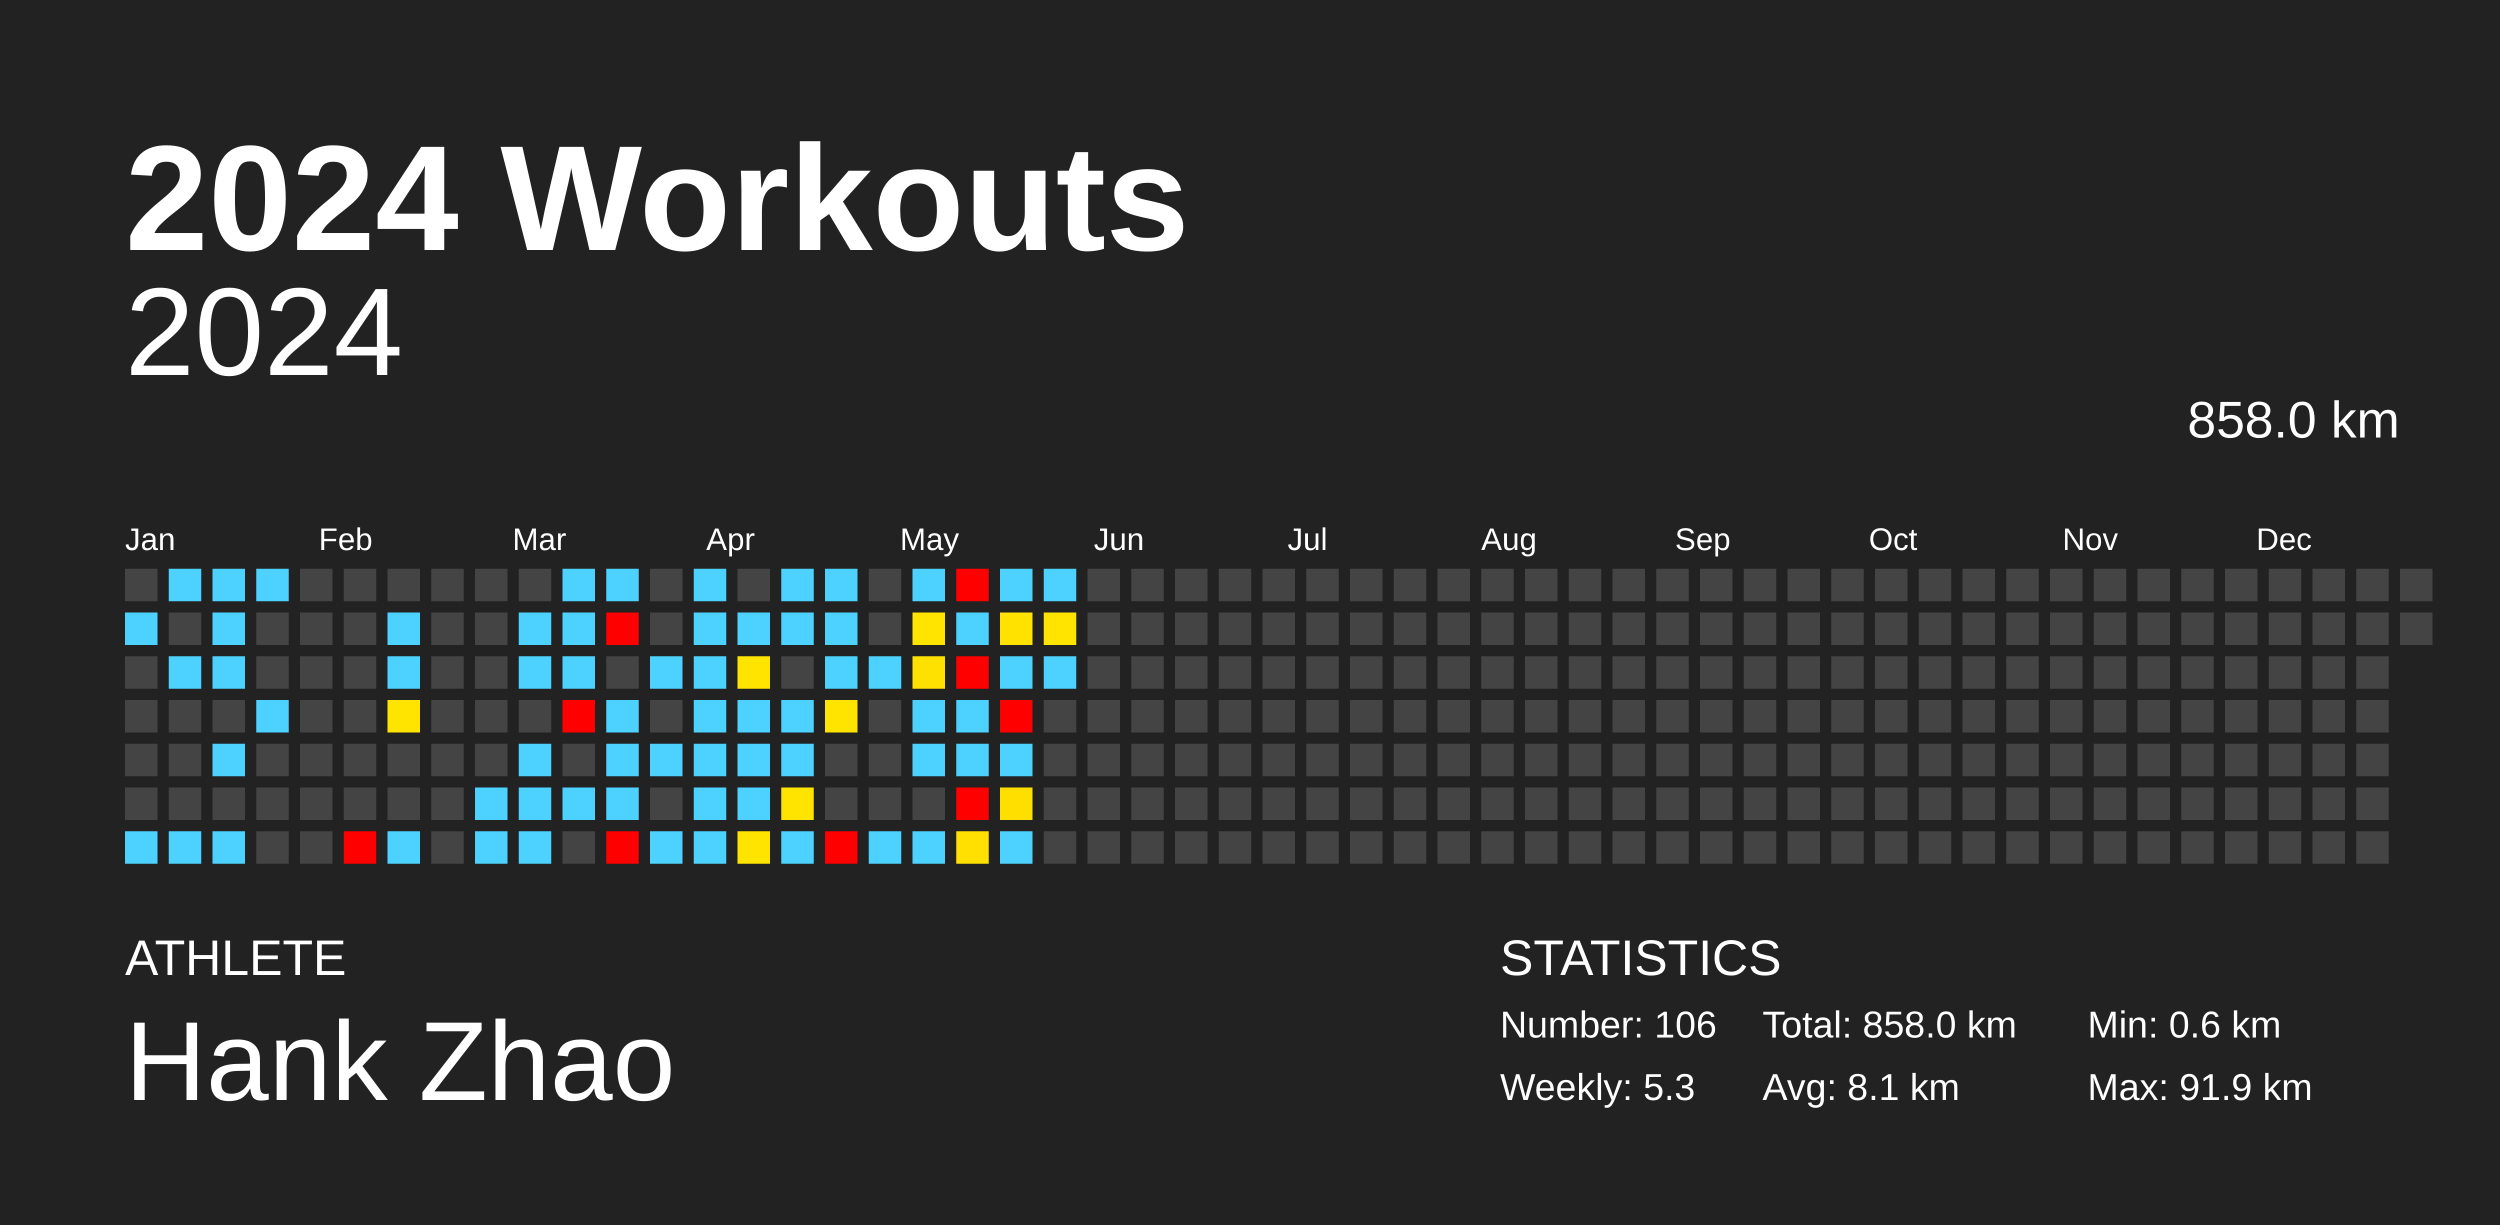
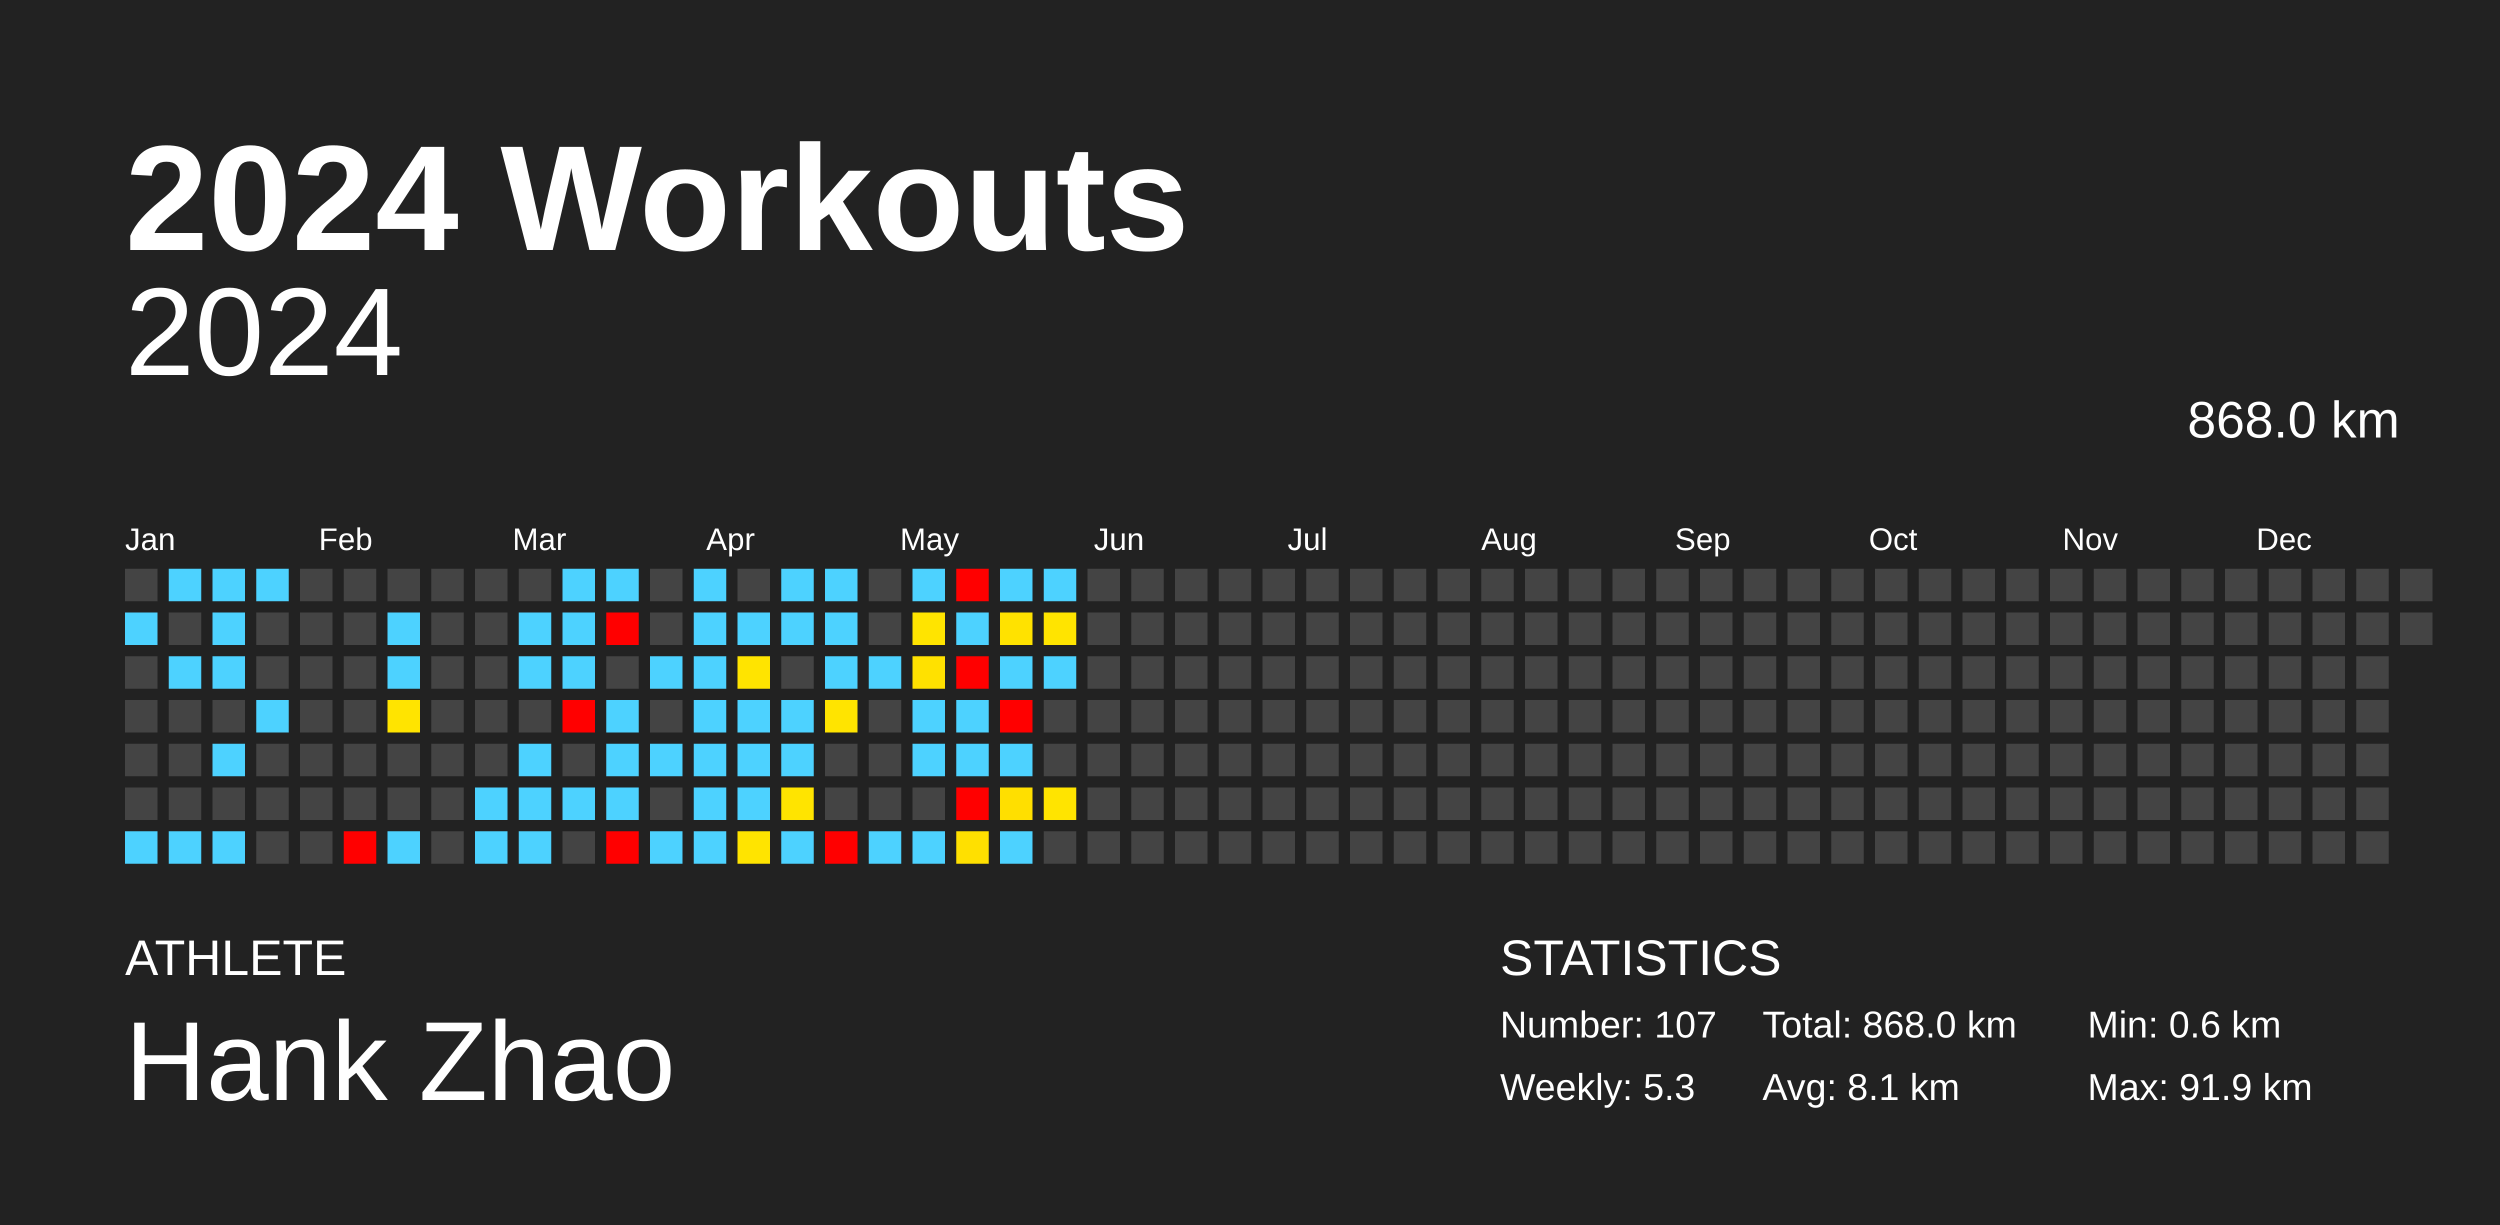
<svg xmlns="http://www.w3.org/2000/svg" baseProfile="full" height="98mm" version="1.1" viewBox="0,0,200,98" width="200mm">
  <defs />
  <rect fill="#222222" height="98" width="200" x="0" y="0" />
  <text fill="#FFFFFF" style="font-size:12px; font-family:Arial; font-weight:bold;" x="10" y="20">2024 Workouts</text>
  <text fill="#FFFFFF" style="font-size:4px; font-family:Arial" x="10" y="78">ATHLETE</text>
  <text fill="#FFFFFF" style="font-size:9px; font-family:Arial" x="10" y="88">Hank Zhao</text>
  <text fill="#FFFFFF" style="font-size:4px; font-family:Arial" x="120" y="78">STATISTICS</text>
-   <text fill="#FFFFFF" style="font-size:3px; font-family:Arial" x="120" y="83">Number: 106</text>
+   <text fill="#FFFFFF" style="font-size:3px; font-family:Arial" x="120" y="83">Number: 107</text>
  <text fill="#FFFFFF" style="font-size:3px; font-family:Arial" x="120" y="88">Weekly: 5.3</text>
-   <text fill="#FFFFFF" style="font-size:3px; font-family:Arial" x="141" y="83">Total: 858.0 km</text>
+   <text fill="#FFFFFF" style="font-size:3px; font-family:Arial" x="141" y="83">Total: 868.0 km</text>
  <text fill="#FFFFFF" style="font-size:3px; font-family:Arial" x="141" y="88">Avg: 8.1 km</text>
  <text fill="#FFFFFF" style="font-size:3px; font-family:Arial" x="167" y="83">Min: 0.6 km</text>
  <text fill="#FFFFFF" style="font-size:3px; font-family:Arial" x="167" y="88">Max: 91.9 km</text>
  <text alignment-baseline="hanging" fill="#FFFFFF" style="font-size:10.0px; font-family:Arial;" x="10" y="30">2024</text>
-   <text alignment-baseline="hanging" fill="#FFFFFF" style="font-size:4.125px; font-family:Arial;" x="175" y="35">858.0 km</text>
+   <text alignment-baseline="hanging" fill="#FFFFFF" style="font-size:4.125px; font-family:Arial;" x="175" y="35">868.0 km</text>
  <text fill="#FFFFFF" style="font-size:2.5px; font-family:Arial" x="10.0" y="44">Jan</text>
  <text fill="#FFFFFF" style="font-size:2.5px; font-family:Arial" x="25.5" y="44">Feb</text>
  <text fill="#FFFFFF" style="font-size:2.5px; font-family:Arial" x="41.0" y="44">Mar</text>
  <text fill="#FFFFFF" style="font-size:2.5px; font-family:Arial" x="56.5" y="44">Apr</text>
  <text fill="#FFFFFF" style="font-size:2.5px; font-family:Arial" x="72.0" y="44">May</text>
  <text fill="#FFFFFF" style="font-size:2.5px; font-family:Arial" x="87.5" y="44">Jun</text>
  <text fill="#FFFFFF" style="font-size:2.5px; font-family:Arial" x="103.0" y="44">Jul</text>
  <text fill="#FFFFFF" style="font-size:2.5px; font-family:Arial" x="118.5" y="44">Aug</text>
  <text fill="#FFFFFF" style="font-size:2.5px; font-family:Arial" x="134.0" y="44">Sep</text>
  <text fill="#FFFFFF" style="font-size:2.5px; font-family:Arial" x="149.5" y="44">Oct</text>
  <text fill="#FFFFFF" style="font-size:2.5px; font-family:Arial" x="165.0" y="44">Nov</text>
  <text fill="#FFFFFF" style="font-size:2.5px; font-family:Arial" x="180.5" y="44">Dec</text>
  <rect fill="#444444" height="2.6" width="2.6" x="10.0" y="45.5" />
  <rect fill="#4dd2ff" height="2.6" width="2.6" x="10.0" y="49.0" />
  <rect fill="#444444" height="2.6" width="2.6" x="10.0" y="52.5" />
  <rect fill="#444444" height="2.6" width="2.6" x="10.0" y="56.0" />
  <rect fill="#444444" height="2.6" width="2.6" x="10.0" y="59.5" />
  <rect fill="#444444" height="2.6" width="2.6" x="10.0" y="63.0" />
  <rect fill="#4dd2ff" height="2.6" width="2.6" x="10.0" y="66.5" />
  <rect fill="#4dd2ff" height="2.6" width="2.6" x="13.5" y="45.5" />
  <rect fill="#444444" height="2.6" width="2.6" x="13.5" y="49.0" />
  <rect fill="#4dd2ff" height="2.6" width="2.6" x="13.5" y="52.5" />
  <rect fill="#444444" height="2.6" width="2.6" x="13.5" y="56.0" />
  <rect fill="#444444" height="2.6" width="2.6" x="13.5" y="59.5" />
  <rect fill="#444444" height="2.6" width="2.6" x="13.5" y="63.0" />
  <rect fill="#4dd2ff" height="2.6" width="2.6" x="13.5" y="66.5" />
  <rect fill="#4dd2ff" height="2.6" width="2.6" x="17.0" y="45.5" />
  <rect fill="#4dd2ff" height="2.6" width="2.6" x="17.0" y="49.0" />
  <rect fill="#4dd2ff" height="2.6" width="2.6" x="17.0" y="52.5" />
  <rect fill="#444444" height="2.6" width="2.6" x="17.0" y="56.0" />
  <rect fill="#4dd2ff" height="2.6" width="2.6" x="17.0" y="59.5" />
  <rect fill="#444444" height="2.6" width="2.6" x="17.0" y="63.0" />
  <rect fill="#4dd2ff" height="2.6" width="2.6" x="17.0" y="66.5" />
  <rect fill="#4dd2ff" height="2.6" width="2.6" x="20.5" y="45.5" />
  <rect fill="#444444" height="2.6" width="2.6" x="20.5" y="49.0" />
  <rect fill="#444444" height="2.6" width="2.6" x="20.5" y="52.5" />
  <rect fill="#4dd2ff" height="2.6" width="2.6" x="20.5" y="56.0" />
  <rect fill="#444444" height="2.6" width="2.6" x="20.5" y="59.5" />
  <rect fill="#444444" height="2.6" width="2.6" x="20.5" y="63.0" />
  <rect fill="#444444" height="2.6" width="2.6" x="20.5" y="66.5" />
  <rect fill="#444444" height="2.6" width="2.6" x="24.0" y="45.5" />
  <rect fill="#444444" height="2.6" width="2.6" x="24.0" y="49.0" />
  <rect fill="#444444" height="2.6" width="2.6" x="24.0" y="52.5" />
  <rect fill="#444444" height="2.6" width="2.6" x="24.0" y="56.0" />
  <rect fill="#444444" height="2.6" width="2.6" x="24.0" y="59.5" />
  <rect fill="#444444" height="2.6" width="2.6" x="24.0" y="63.0" />
  <rect fill="#444444" height="2.6" width="2.6" x="24.0" y="66.5" />
  <rect fill="#444444" height="2.6" width="2.6" x="27.5" y="45.5" />
  <rect fill="#444444" height="2.6" width="2.6" x="27.5" y="49.0" />
  <rect fill="#444444" height="2.6" width="2.6" x="27.5" y="52.5" />
  <rect fill="#444444" height="2.6" width="2.6" x="27.5" y="56.0" />
  <rect fill="#444444" height="2.6" width="2.6" x="27.5" y="59.5" />
  <rect fill="#444444" height="2.6" width="2.6" x="27.5" y="63.0" />
  <rect fill="red" height="2.6" width="2.6" x="27.5" y="66.5" />
  <rect fill="#444444" height="2.6" width="2.6" x="31.0" y="45.5" />
  <rect fill="#4dd2ff" height="2.6" width="2.6" x="31.0" y="49.0" />
  <rect fill="#4dd2ff" height="2.6" width="2.6" x="31.0" y="52.5" />
  <rect fill="#ffe400" height="2.6" width="2.6" x="31.0" y="56.0" />
  <rect fill="#444444" height="2.6" width="2.6" x="31.0" y="59.5" />
  <rect fill="#444444" height="2.6" width="2.6" x="31.0" y="63.0" />
  <rect fill="#4dd2ff" height="2.6" width="2.6" x="31.0" y="66.5" />
  <rect fill="#444444" height="2.6" width="2.6" x="34.5" y="45.5" />
  <rect fill="#444444" height="2.6" width="2.6" x="34.5" y="49.0" />
  <rect fill="#444444" height="2.6" width="2.6" x="34.5" y="52.5" />
  <rect fill="#444444" height="2.6" width="2.6" x="34.5" y="56.0" />
  <rect fill="#444444" height="2.6" width="2.6" x="34.5" y="59.5" />
  <rect fill="#444444" height="2.6" width="2.6" x="34.5" y="63.0" />
  <rect fill="#444444" height="2.6" width="2.6" x="34.5" y="66.5" />
  <rect fill="#444444" height="2.6" width="2.6" x="38.0" y="45.5" />
  <rect fill="#444444" height="2.6" width="2.6" x="38.0" y="49.0" />
  <rect fill="#444444" height="2.6" width="2.6" x="38.0" y="52.5" />
  <rect fill="#444444" height="2.6" width="2.6" x="38.0" y="56.0" />
  <rect fill="#444444" height="2.6" width="2.6" x="38.0" y="59.5" />
  <rect fill="#4dd2ff" height="2.6" width="2.6" x="38.0" y="63.0" />
  <rect fill="#4dd2ff" height="2.6" width="2.6" x="38.0" y="66.5" />
  <rect fill="#444444" height="2.6" width="2.6" x="41.5" y="45.5" />
  <rect fill="#4dd2ff" height="2.6" width="2.6" x="41.5" y="49.0" />
  <rect fill="#4dd2ff" height="2.6" width="2.6" x="41.5" y="52.5" />
  <rect fill="#444444" height="2.6" width="2.6" x="41.5" y="56.0" />
  <rect fill="#4dd2ff" height="2.6" width="2.6" x="41.5" y="59.5" />
  <rect fill="#4dd2ff" height="2.6" width="2.6" x="41.5" y="63.0" />
  <rect fill="#4dd2ff" height="2.6" width="2.6" x="41.5" y="66.5" />
  <rect fill="#4dd2ff" height="2.6" width="2.6" x="45.0" y="45.5" />
  <rect fill="#4dd2ff" height="2.6" width="2.6" x="45.0" y="49.0" />
  <rect fill="#4dd2ff" height="2.6" width="2.6" x="45.0" y="52.5" />
  <rect fill="red" height="2.6" width="2.6" x="45.0" y="56.0" />
  <rect fill="#444444" height="2.6" width="2.6" x="45.0" y="59.5" />
  <rect fill="#4dd2ff" height="2.6" width="2.6" x="45.0" y="63.0" />
  <rect fill="#444444" height="2.6" width="2.6" x="45.0" y="66.5" />
  <rect fill="#4dd2ff" height="2.6" width="2.6" x="48.5" y="45.5" />
  <rect fill="red" height="2.6" width="2.6" x="48.5" y="49.0" />
  <rect fill="#444444" height="2.6" width="2.6" x="48.5" y="52.5" />
  <rect fill="#4dd2ff" height="2.6" width="2.6" x="48.5" y="56.0" />
  <rect fill="#4dd2ff" height="2.6" width="2.6" x="48.5" y="59.5" />
  <rect fill="#4dd2ff" height="2.6" width="2.6" x="48.5" y="63.0" />
  <rect fill="red" height="2.6" width="2.6" x="48.5" y="66.5" />
  <rect fill="#444444" height="2.6" width="2.6" x="52.0" y="45.5" />
  <rect fill="#444444" height="2.6" width="2.6" x="52.0" y="49.0" />
  <rect fill="#4dd2ff" height="2.6" width="2.6" x="52.0" y="52.5" />
  <rect fill="#444444" height="2.6" width="2.6" x="52.0" y="56.0" />
  <rect fill="#4dd2ff" height="2.6" width="2.6" x="52.0" y="59.5" />
  <rect fill="#444444" height="2.6" width="2.6" x="52.0" y="63.0" />
  <rect fill="#4dd2ff" height="2.6" width="2.6" x="52.0" y="66.5" />
  <rect fill="#4dd2ff" height="2.6" width="2.6" x="55.5" y="45.5" />
  <rect fill="#4dd2ff" height="2.6" width="2.6" x="55.5" y="49.0" />
  <rect fill="#4dd2ff" height="2.6" width="2.6" x="55.5" y="52.5" />
  <rect fill="#4dd2ff" height="2.6" width="2.6" x="55.5" y="56.0" />
  <rect fill="#4dd2ff" height="2.6" width="2.6" x="55.5" y="59.5" />
  <rect fill="#4dd2ff" height="2.6" width="2.6" x="55.5" y="63.0" />
  <rect fill="#4dd2ff" height="2.6" width="2.6" x="55.5" y="66.5" />
  <rect fill="#444444" height="2.6" width="2.6" x="59.0" y="45.5" />
  <rect fill="#4dd2ff" height="2.6" width="2.6" x="59.0" y="49.0" />
  <rect fill="#ffe400" height="2.6" width="2.6" x="59.0" y="52.5" />
  <rect fill="#4dd2ff" height="2.6" width="2.6" x="59.0" y="56.0" />
  <rect fill="#4dd2ff" height="2.6" width="2.6" x="59.0" y="59.5" />
  <rect fill="#4dd2ff" height="2.6" width="2.6" x="59.0" y="63.0" />
  <rect fill="#ffe400" height="2.6" width="2.6" x="59.0" y="66.5" />
  <rect fill="#4dd2ff" height="2.6" width="2.6" x="62.5" y="45.5" />
  <rect fill="#4dd2ff" height="2.6" width="2.6" x="62.5" y="49.0" />
  <rect fill="#444444" height="2.6" width="2.6" x="62.5" y="52.5" />
  <rect fill="#4dd2ff" height="2.6" width="2.6" x="62.5" y="56.0" />
  <rect fill="#4dd2ff" height="2.6" width="2.6" x="62.5" y="59.5" />
  <rect fill="#ffe400" height="2.6" width="2.6" x="62.5" y="63.0" />
  <rect fill="#4dd2ff" height="2.6" width="2.6" x="62.5" y="66.5" />
  <rect fill="#4dd2ff" height="2.6" width="2.6" x="66.0" y="45.5" />
  <rect fill="#4dd2ff" height="2.6" width="2.6" x="66.0" y="49.0" />
  <rect fill="#4dd2ff" height="2.6" width="2.6" x="66.0" y="52.5" />
  <rect fill="#ffe400" height="2.6" width="2.6" x="66.0" y="56.0" />
  <rect fill="#444444" height="2.6" width="2.6" x="66.0" y="59.5" />
  <rect fill="#444444" height="2.6" width="2.6" x="66.0" y="63.0" />
  <rect fill="red" height="2.6" width="2.6" x="66.0" y="66.5" />
  <rect fill="#444444" height="2.6" width="2.6" x="69.5" y="45.5" />
  <rect fill="#444444" height="2.6" width="2.6" x="69.5" y="49.0" />
  <rect fill="#4dd2ff" height="2.6" width="2.6" x="69.5" y="52.5" />
  <rect fill="#444444" height="2.6" width="2.6" x="69.5" y="56.0" />
  <rect fill="#444444" height="2.6" width="2.6" x="69.5" y="59.5" />
  <rect fill="#444444" height="2.6" width="2.6" x="69.5" y="63.0" />
  <rect fill="#4dd2ff" height="2.6" width="2.6" x="69.5" y="66.5" />
  <rect fill="#4dd2ff" height="2.6" width="2.6" x="73.0" y="45.5" />
  <rect fill="#ffe400" height="2.6" width="2.6" x="73.0" y="49.0" />
  <rect fill="#ffe100" height="2.6" width="2.6" x="73.0" y="52.5" />
  <rect fill="#4dd2ff" height="2.6" width="2.6" x="73.0" y="56.0" />
  <rect fill="#4dd2ff" height="2.6" width="2.6" x="73.0" y="59.5" />
  <rect fill="#444444" height="2.6" width="2.6" x="73.0" y="63.0" />
  <rect fill="#4dd2ff" height="2.6" width="2.6" x="73.0" y="66.5" />
  <rect fill="red" height="2.6" width="2.6" x="76.5" y="45.5" />
  <rect fill="#4dd2ff" height="2.6" width="2.6" x="76.5" y="49.0" />
  <rect fill="red" height="2.6" width="2.6" x="76.5" y="52.5" />
  <rect fill="#4dd2ff" height="2.6" width="2.6" x="76.5" y="56.0" />
  <rect fill="#4dd2ff" height="2.6" width="2.6" x="76.5" y="59.5" />
  <rect fill="red" height="2.6" width="2.6" x="76.5" y="63.0" />
  <rect fill="#ffe000" height="2.6" width="2.6" x="76.5" y="66.5" />
  <rect fill="#4dd2ff" height="2.6" width="2.6" x="80.0" y="45.5" />
  <rect fill="#ffe200" height="2.6" width="2.6" x="80.0" y="49.0" />
  <rect fill="#4dd2ff" height="2.6" width="2.6" x="80.0" y="52.5" />
  <rect fill="red" height="2.6" width="2.6" x="80.0" y="56.0" />
  <rect fill="#4dd2ff" height="2.6" width="2.6" x="80.0" y="59.5" />
  <rect fill="#ffdf00" height="2.6" width="2.6" x="80.0" y="63.0" />
  <rect fill="#4dd2ff" height="2.6" width="2.6" x="80.0" y="66.5" />
  <rect fill="#4dd2ff" height="2.6" width="2.6" x="83.5" y="45.5" />
  <rect fill="#ffe400" height="2.6" width="2.6" x="83.5" y="49.0" />
  <rect fill="#4dd2ff" height="2.6" width="2.6" x="83.5" y="52.5" />
  <rect fill="#444444" height="2.6" width="2.6" x="83.5" y="56.0" />
  <rect fill="#444444" height="2.6" width="2.6" x="83.5" y="59.5" />
-   <rect fill="#444444" height="2.6" width="2.6" x="83.5" y="63.0" />
+   <rect fill="#ffe400" height="2.6" width="2.6" x="83.5" y="63.0" />
  <rect fill="#444444" height="2.6" width="2.6" x="83.5" y="66.5" />
  <rect fill="#444444" height="2.6" width="2.6" x="87.0" y="45.5" />
  <rect fill="#444444" height="2.6" width="2.6" x="87.0" y="49.0" />
  <rect fill="#444444" height="2.6" width="2.6" x="87.0" y="52.5" />
  <rect fill="#444444" height="2.6" width="2.6" x="87.0" y="56.0" />
  <rect fill="#444444" height="2.6" width="2.6" x="87.0" y="59.5" />
  <rect fill="#444444" height="2.6" width="2.6" x="87.0" y="63.0" />
  <rect fill="#444444" height="2.6" width="2.6" x="87.0" y="66.5" />
  <rect fill="#444444" height="2.6" width="2.6" x="90.5" y="45.5" />
  <rect fill="#444444" height="2.6" width="2.6" x="90.5" y="49.0" />
  <rect fill="#444444" height="2.6" width="2.6" x="90.5" y="52.5" />
  <rect fill="#444444" height="2.6" width="2.6" x="90.5" y="56.0" />
  <rect fill="#444444" height="2.6" width="2.6" x="90.5" y="59.5" />
  <rect fill="#444444" height="2.6" width="2.6" x="90.5" y="63.0" />
  <rect fill="#444444" height="2.6" width="2.6" x="90.5" y="66.5" />
  <rect fill="#444444" height="2.6" width="2.6" x="94.0" y="45.5" />
  <rect fill="#444444" height="2.6" width="2.6" x="94.0" y="49.0" />
  <rect fill="#444444" height="2.6" width="2.6" x="94.0" y="52.5" />
  <rect fill="#444444" height="2.6" width="2.6" x="94.0" y="56.0" />
  <rect fill="#444444" height="2.6" width="2.6" x="94.0" y="59.5" />
  <rect fill="#444444" height="2.6" width="2.6" x="94.0" y="63.0" />
  <rect fill="#444444" height="2.6" width="2.6" x="94.0" y="66.5" />
  <rect fill="#444444" height="2.6" width="2.6" x="97.5" y="45.5" />
  <rect fill="#444444" height="2.6" width="2.6" x="97.5" y="49.0" />
  <rect fill="#444444" height="2.6" width="2.6" x="97.5" y="52.5" />
  <rect fill="#444444" height="2.6" width="2.6" x="97.5" y="56.0" />
  <rect fill="#444444" height="2.6" width="2.6" x="97.5" y="59.5" />
  <rect fill="#444444" height="2.6" width="2.6" x="97.5" y="63.0" />
  <rect fill="#444444" height="2.6" width="2.6" x="97.5" y="66.5" />
  <rect fill="#444444" height="2.6" width="2.6" x="101.0" y="45.5" />
  <rect fill="#444444" height="2.6" width="2.6" x="101.0" y="49.0" />
  <rect fill="#444444" height="2.6" width="2.6" x="101.0" y="52.5" />
  <rect fill="#444444" height="2.6" width="2.6" x="101.0" y="56.0" />
  <rect fill="#444444" height="2.6" width="2.6" x="101.0" y="59.5" />
  <rect fill="#444444" height="2.6" width="2.6" x="101.0" y="63.0" />
  <rect fill="#444444" height="2.6" width="2.6" x="101.0" y="66.5" />
  <rect fill="#444444" height="2.6" width="2.6" x="104.5" y="45.5" />
  <rect fill="#444444" height="2.6" width="2.6" x="104.5" y="49.0" />
  <rect fill="#444444" height="2.6" width="2.6" x="104.5" y="52.5" />
  <rect fill="#444444" height="2.6" width="2.6" x="104.5" y="56.0" />
  <rect fill="#444444" height="2.6" width="2.6" x="104.5" y="59.5" />
  <rect fill="#444444" height="2.6" width="2.6" x="104.5" y="63.0" />
  <rect fill="#444444" height="2.6" width="2.6" x="104.5" y="66.5" />
  <rect fill="#444444" height="2.6" width="2.6" x="108.0" y="45.5" />
  <rect fill="#444444" height="2.6" width="2.6" x="108.0" y="49.0" />
  <rect fill="#444444" height="2.6" width="2.6" x="108.0" y="52.5" />
  <rect fill="#444444" height="2.6" width="2.6" x="108.0" y="56.0" />
  <rect fill="#444444" height="2.6" width="2.6" x="108.0" y="59.5" />
  <rect fill="#444444" height="2.6" width="2.6" x="108.0" y="63.0" />
  <rect fill="#444444" height="2.6" width="2.6" x="108.0" y="66.5" />
  <rect fill="#444444" height="2.6" width="2.6" x="111.5" y="45.5" />
  <rect fill="#444444" height="2.6" width="2.6" x="111.5" y="49.0" />
  <rect fill="#444444" height="2.6" width="2.6" x="111.5" y="52.5" />
  <rect fill="#444444" height="2.6" width="2.6" x="111.5" y="56.0" />
  <rect fill="#444444" height="2.6" width="2.6" x="111.5" y="59.5" />
  <rect fill="#444444" height="2.6" width="2.6" x="111.5" y="63.0" />
  <rect fill="#444444" height="2.6" width="2.6" x="111.5" y="66.5" />
  <rect fill="#444444" height="2.6" width="2.6" x="115.0" y="45.5" />
  <rect fill="#444444" height="2.6" width="2.6" x="115.0" y="49.0" />
  <rect fill="#444444" height="2.6" width="2.6" x="115.0" y="52.5" />
  <rect fill="#444444" height="2.6" width="2.6" x="115.0" y="56.0" />
  <rect fill="#444444" height="2.6" width="2.6" x="115.0" y="59.5" />
  <rect fill="#444444" height="2.6" width="2.6" x="115.0" y="63.0" />
  <rect fill="#444444" height="2.6" width="2.6" x="115.0" y="66.5" />
  <rect fill="#444444" height="2.6" width="2.6" x="118.5" y="45.5" />
  <rect fill="#444444" height="2.6" width="2.6" x="118.5" y="49.0" />
  <rect fill="#444444" height="2.6" width="2.6" x="118.5" y="52.5" />
  <rect fill="#444444" height="2.6" width="2.6" x="118.5" y="56.0" />
  <rect fill="#444444" height="2.6" width="2.6" x="118.5" y="59.5" />
  <rect fill="#444444" height="2.6" width="2.6" x="118.5" y="63.0" />
  <rect fill="#444444" height="2.6" width="2.6" x="118.5" y="66.5" />
  <rect fill="#444444" height="2.6" width="2.6" x="122.0" y="45.5" />
  <rect fill="#444444" height="2.6" width="2.6" x="122.0" y="49.0" />
  <rect fill="#444444" height="2.6" width="2.6" x="122.0" y="52.5" />
  <rect fill="#444444" height="2.6" width="2.6" x="122.0" y="56.0" />
  <rect fill="#444444" height="2.6" width="2.6" x="122.0" y="59.5" />
  <rect fill="#444444" height="2.6" width="2.6" x="122.0" y="63.0" />
  <rect fill="#444444" height="2.6" width="2.6" x="122.0" y="66.5" />
  <rect fill="#444444" height="2.6" width="2.6" x="125.5" y="45.5" />
  <rect fill="#444444" height="2.6" width="2.6" x="125.5" y="49.0" />
  <rect fill="#444444" height="2.6" width="2.6" x="125.5" y="52.5" />
  <rect fill="#444444" height="2.6" width="2.6" x="125.5" y="56.0" />
  <rect fill="#444444" height="2.6" width="2.6" x="125.5" y="59.5" />
  <rect fill="#444444" height="2.6" width="2.6" x="125.5" y="63.0" />
  <rect fill="#444444" height="2.6" width="2.6" x="125.5" y="66.5" />
  <rect fill="#444444" height="2.6" width="2.6" x="129.0" y="45.5" />
  <rect fill="#444444" height="2.6" width="2.6" x="129.0" y="49.0" />
  <rect fill="#444444" height="2.6" width="2.6" x="129.0" y="52.5" />
  <rect fill="#444444" height="2.6" width="2.6" x="129.0" y="56.0" />
  <rect fill="#444444" height="2.6" width="2.6" x="129.0" y="59.5" />
  <rect fill="#444444" height="2.6" width="2.6" x="129.0" y="63.0" />
  <rect fill="#444444" height="2.6" width="2.6" x="129.0" y="66.5" />
  <rect fill="#444444" height="2.6" width="2.6" x="132.5" y="45.5" />
  <rect fill="#444444" height="2.6" width="2.6" x="132.5" y="49.0" />
  <rect fill="#444444" height="2.6" width="2.6" x="132.5" y="52.5" />
  <rect fill="#444444" height="2.6" width="2.6" x="132.5" y="56.0" />
  <rect fill="#444444" height="2.6" width="2.6" x="132.5" y="59.5" />
  <rect fill="#444444" height="2.6" width="2.6" x="132.5" y="63.0" />
  <rect fill="#444444" height="2.6" width="2.6" x="132.5" y="66.5" />
  <rect fill="#444444" height="2.6" width="2.6" x="136.0" y="45.5" />
  <rect fill="#444444" height="2.6" width="2.6" x="136.0" y="49.0" />
  <rect fill="#444444" height="2.6" width="2.6" x="136.0" y="52.5" />
  <rect fill="#444444" height="2.6" width="2.6" x="136.0" y="56.0" />
  <rect fill="#444444" height="2.6" width="2.6" x="136.0" y="59.5" />
  <rect fill="#444444" height="2.6" width="2.6" x="136.0" y="63.0" />
  <rect fill="#444444" height="2.6" width="2.6" x="136.0" y="66.5" />
  <rect fill="#444444" height="2.6" width="2.6" x="139.5" y="45.5" />
  <rect fill="#444444" height="2.6" width="2.6" x="139.5" y="49.0" />
  <rect fill="#444444" height="2.6" width="2.6" x="139.5" y="52.5" />
  <rect fill="#444444" height="2.6" width="2.6" x="139.5" y="56.0" />
  <rect fill="#444444" height="2.6" width="2.6" x="139.5" y="59.5" />
  <rect fill="#444444" height="2.6" width="2.6" x="139.5" y="63.0" />
  <rect fill="#444444" height="2.6" width="2.6" x="139.5" y="66.5" />
  <rect fill="#444444" height="2.6" width="2.6" x="143.0" y="45.5" />
  <rect fill="#444444" height="2.6" width="2.6" x="143.0" y="49.0" />
  <rect fill="#444444" height="2.6" width="2.6" x="143.0" y="52.5" />
  <rect fill="#444444" height="2.6" width="2.6" x="143.0" y="56.0" />
  <rect fill="#444444" height="2.6" width="2.6" x="143.0" y="59.5" />
  <rect fill="#444444" height="2.6" width="2.6" x="143.0" y="63.0" />
  <rect fill="#444444" height="2.6" width="2.6" x="143.0" y="66.5" />
  <rect fill="#444444" height="2.6" width="2.6" x="146.5" y="45.5" />
  <rect fill="#444444" height="2.6" width="2.6" x="146.5" y="49.0" />
  <rect fill="#444444" height="2.6" width="2.6" x="146.5" y="52.5" />
  <rect fill="#444444" height="2.6" width="2.6" x="146.5" y="56.0" />
  <rect fill="#444444" height="2.6" width="2.6" x="146.5" y="59.5" />
  <rect fill="#444444" height="2.6" width="2.6" x="146.5" y="63.0" />
  <rect fill="#444444" height="2.6" width="2.6" x="146.5" y="66.5" />
  <rect fill="#444444" height="2.6" width="2.6" x="150.0" y="45.5" />
  <rect fill="#444444" height="2.6" width="2.6" x="150.0" y="49.0" />
  <rect fill="#444444" height="2.6" width="2.6" x="150.0" y="52.5" />
  <rect fill="#444444" height="2.6" width="2.6" x="150.0" y="56.0" />
  <rect fill="#444444" height="2.6" width="2.6" x="150.0" y="59.5" />
  <rect fill="#444444" height="2.6" width="2.6" x="150.0" y="63.0" />
  <rect fill="#444444" height="2.6" width="2.6" x="150.0" y="66.5" />
  <rect fill="#444444" height="2.6" width="2.6" x="153.5" y="45.5" />
  <rect fill="#444444" height="2.6" width="2.6" x="153.5" y="49.0" />
  <rect fill="#444444" height="2.6" width="2.6" x="153.5" y="52.5" />
  <rect fill="#444444" height="2.6" width="2.6" x="153.5" y="56.0" />
  <rect fill="#444444" height="2.6" width="2.6" x="153.5" y="59.5" />
  <rect fill="#444444" height="2.6" width="2.6" x="153.5" y="63.0" />
  <rect fill="#444444" height="2.6" width="2.6" x="153.5" y="66.5" />
  <rect fill="#444444" height="2.6" width="2.6" x="157.0" y="45.5" />
  <rect fill="#444444" height="2.6" width="2.6" x="157.0" y="49.0" />
  <rect fill="#444444" height="2.6" width="2.6" x="157.0" y="52.5" />
  <rect fill="#444444" height="2.6" width="2.6" x="157.0" y="56.0" />
  <rect fill="#444444" height="2.6" width="2.6" x="157.0" y="59.5" />
  <rect fill="#444444" height="2.6" width="2.6" x="157.0" y="63.0" />
  <rect fill="#444444" height="2.6" width="2.6" x="157.0" y="66.5" />
  <rect fill="#444444" height="2.6" width="2.6" x="160.5" y="45.5" />
  <rect fill="#444444" height="2.6" width="2.6" x="160.5" y="49.0" />
  <rect fill="#444444" height="2.6" width="2.6" x="160.5" y="52.5" />
  <rect fill="#444444" height="2.6" width="2.6" x="160.5" y="56.0" />
  <rect fill="#444444" height="2.6" width="2.6" x="160.5" y="59.5" />
  <rect fill="#444444" height="2.6" width="2.6" x="160.5" y="63.0" />
  <rect fill="#444444" height="2.6" width="2.6" x="160.5" y="66.5" />
  <rect fill="#444444" height="2.6" width="2.6" x="164.0" y="45.5" />
  <rect fill="#444444" height="2.6" width="2.6" x="164.0" y="49.0" />
  <rect fill="#444444" height="2.6" width="2.6" x="164.0" y="52.5" />
  <rect fill="#444444" height="2.6" width="2.6" x="164.0" y="56.0" />
  <rect fill="#444444" height="2.6" width="2.6" x="164.0" y="59.5" />
  <rect fill="#444444" height="2.6" width="2.6" x="164.0" y="63.0" />
  <rect fill="#444444" height="2.6" width="2.6" x="164.0" y="66.5" />
  <rect fill="#444444" height="2.6" width="2.6" x="167.5" y="45.5" />
  <rect fill="#444444" height="2.6" width="2.6" x="167.5" y="49.0" />
  <rect fill="#444444" height="2.6" width="2.6" x="167.5" y="52.5" />
  <rect fill="#444444" height="2.6" width="2.6" x="167.5" y="56.0" />
  <rect fill="#444444" height="2.6" width="2.6" x="167.5" y="59.5" />
  <rect fill="#444444" height="2.6" width="2.6" x="167.5" y="63.0" />
  <rect fill="#444444" height="2.6" width="2.6" x="167.5" y="66.5" />
  <rect fill="#444444" height="2.6" width="2.6" x="171.0" y="45.5" />
  <rect fill="#444444" height="2.6" width="2.6" x="171.0" y="49.0" />
  <rect fill="#444444" height="2.6" width="2.6" x="171.0" y="52.5" />
  <rect fill="#444444" height="2.6" width="2.6" x="171.0" y="56.0" />
  <rect fill="#444444" height="2.6" width="2.6" x="171.0" y="59.5" />
  <rect fill="#444444" height="2.6" width="2.6" x="171.0" y="63.0" />
  <rect fill="#444444" height="2.6" width="2.6" x="171.0" y="66.5" />
  <rect fill="#444444" height="2.6" width="2.6" x="174.5" y="45.5" />
  <rect fill="#444444" height="2.6" width="2.6" x="174.5" y="49.0" />
  <rect fill="#444444" height="2.6" width="2.6" x="174.5" y="52.5" />
  <rect fill="#444444" height="2.6" width="2.6" x="174.5" y="56.0" />
  <rect fill="#444444" height="2.6" width="2.6" x="174.5" y="59.5" />
  <rect fill="#444444" height="2.6" width="2.6" x="174.5" y="63.0" />
  <rect fill="#444444" height="2.6" width="2.6" x="174.5" y="66.5" />
  <rect fill="#444444" height="2.6" width="2.6" x="178.0" y="45.5" />
  <rect fill="#444444" height="2.6" width="2.6" x="178.0" y="49.0" />
  <rect fill="#444444" height="2.6" width="2.6" x="178.0" y="52.5" />
  <rect fill="#444444" height="2.6" width="2.6" x="178.0" y="56.0" />
  <rect fill="#444444" height="2.6" width="2.6" x="178.0" y="59.5" />
  <rect fill="#444444" height="2.6" width="2.6" x="178.0" y="63.0" />
  <rect fill="#444444" height="2.6" width="2.6" x="178.0" y="66.5" />
  <rect fill="#444444" height="2.6" width="2.6" x="181.5" y="45.5" />
  <rect fill="#444444" height="2.6" width="2.6" x="181.5" y="49.0" />
  <rect fill="#444444" height="2.6" width="2.6" x="181.5" y="52.5" />
  <rect fill="#444444" height="2.6" width="2.6" x="181.5" y="56.0" />
  <rect fill="#444444" height="2.6" width="2.6" x="181.5" y="59.5" />
  <rect fill="#444444" height="2.6" width="2.6" x="181.5" y="63.0" />
  <rect fill="#444444" height="2.6" width="2.6" x="181.5" y="66.5" />
  <rect fill="#444444" height="2.6" width="2.6" x="185.0" y="45.5" />
  <rect fill="#444444" height="2.6" width="2.6" x="185.0" y="49.0" />
  <rect fill="#444444" height="2.6" width="2.6" x="185.0" y="52.5" />
  <rect fill="#444444" height="2.6" width="2.6" x="185.0" y="56.0" />
  <rect fill="#444444" height="2.6" width="2.6" x="185.0" y="59.5" />
  <rect fill="#444444" height="2.6" width="2.6" x="185.0" y="63.0" />
  <rect fill="#444444" height="2.6" width="2.6" x="185.0" y="66.5" />
  <rect fill="#444444" height="2.6" width="2.6" x="188.5" y="45.5" />
  <rect fill="#444444" height="2.6" width="2.6" x="188.5" y="49.0" />
  <rect fill="#444444" height="2.6" width="2.6" x="188.5" y="52.5" />
  <rect fill="#444444" height="2.6" width="2.6" x="188.5" y="56.0" />
  <rect fill="#444444" height="2.6" width="2.6" x="188.5" y="59.5" />
  <rect fill="#444444" height="2.6" width="2.6" x="188.5" y="63.0" />
  <rect fill="#444444" height="2.6" width="2.6" x="188.5" y="66.5" />
  <rect fill="#444444" height="2.6" width="2.6" x="192.0" y="45.5" />
  <rect fill="#444444" height="2.6" width="2.6" x="192.0" y="49.0" />
</svg>
